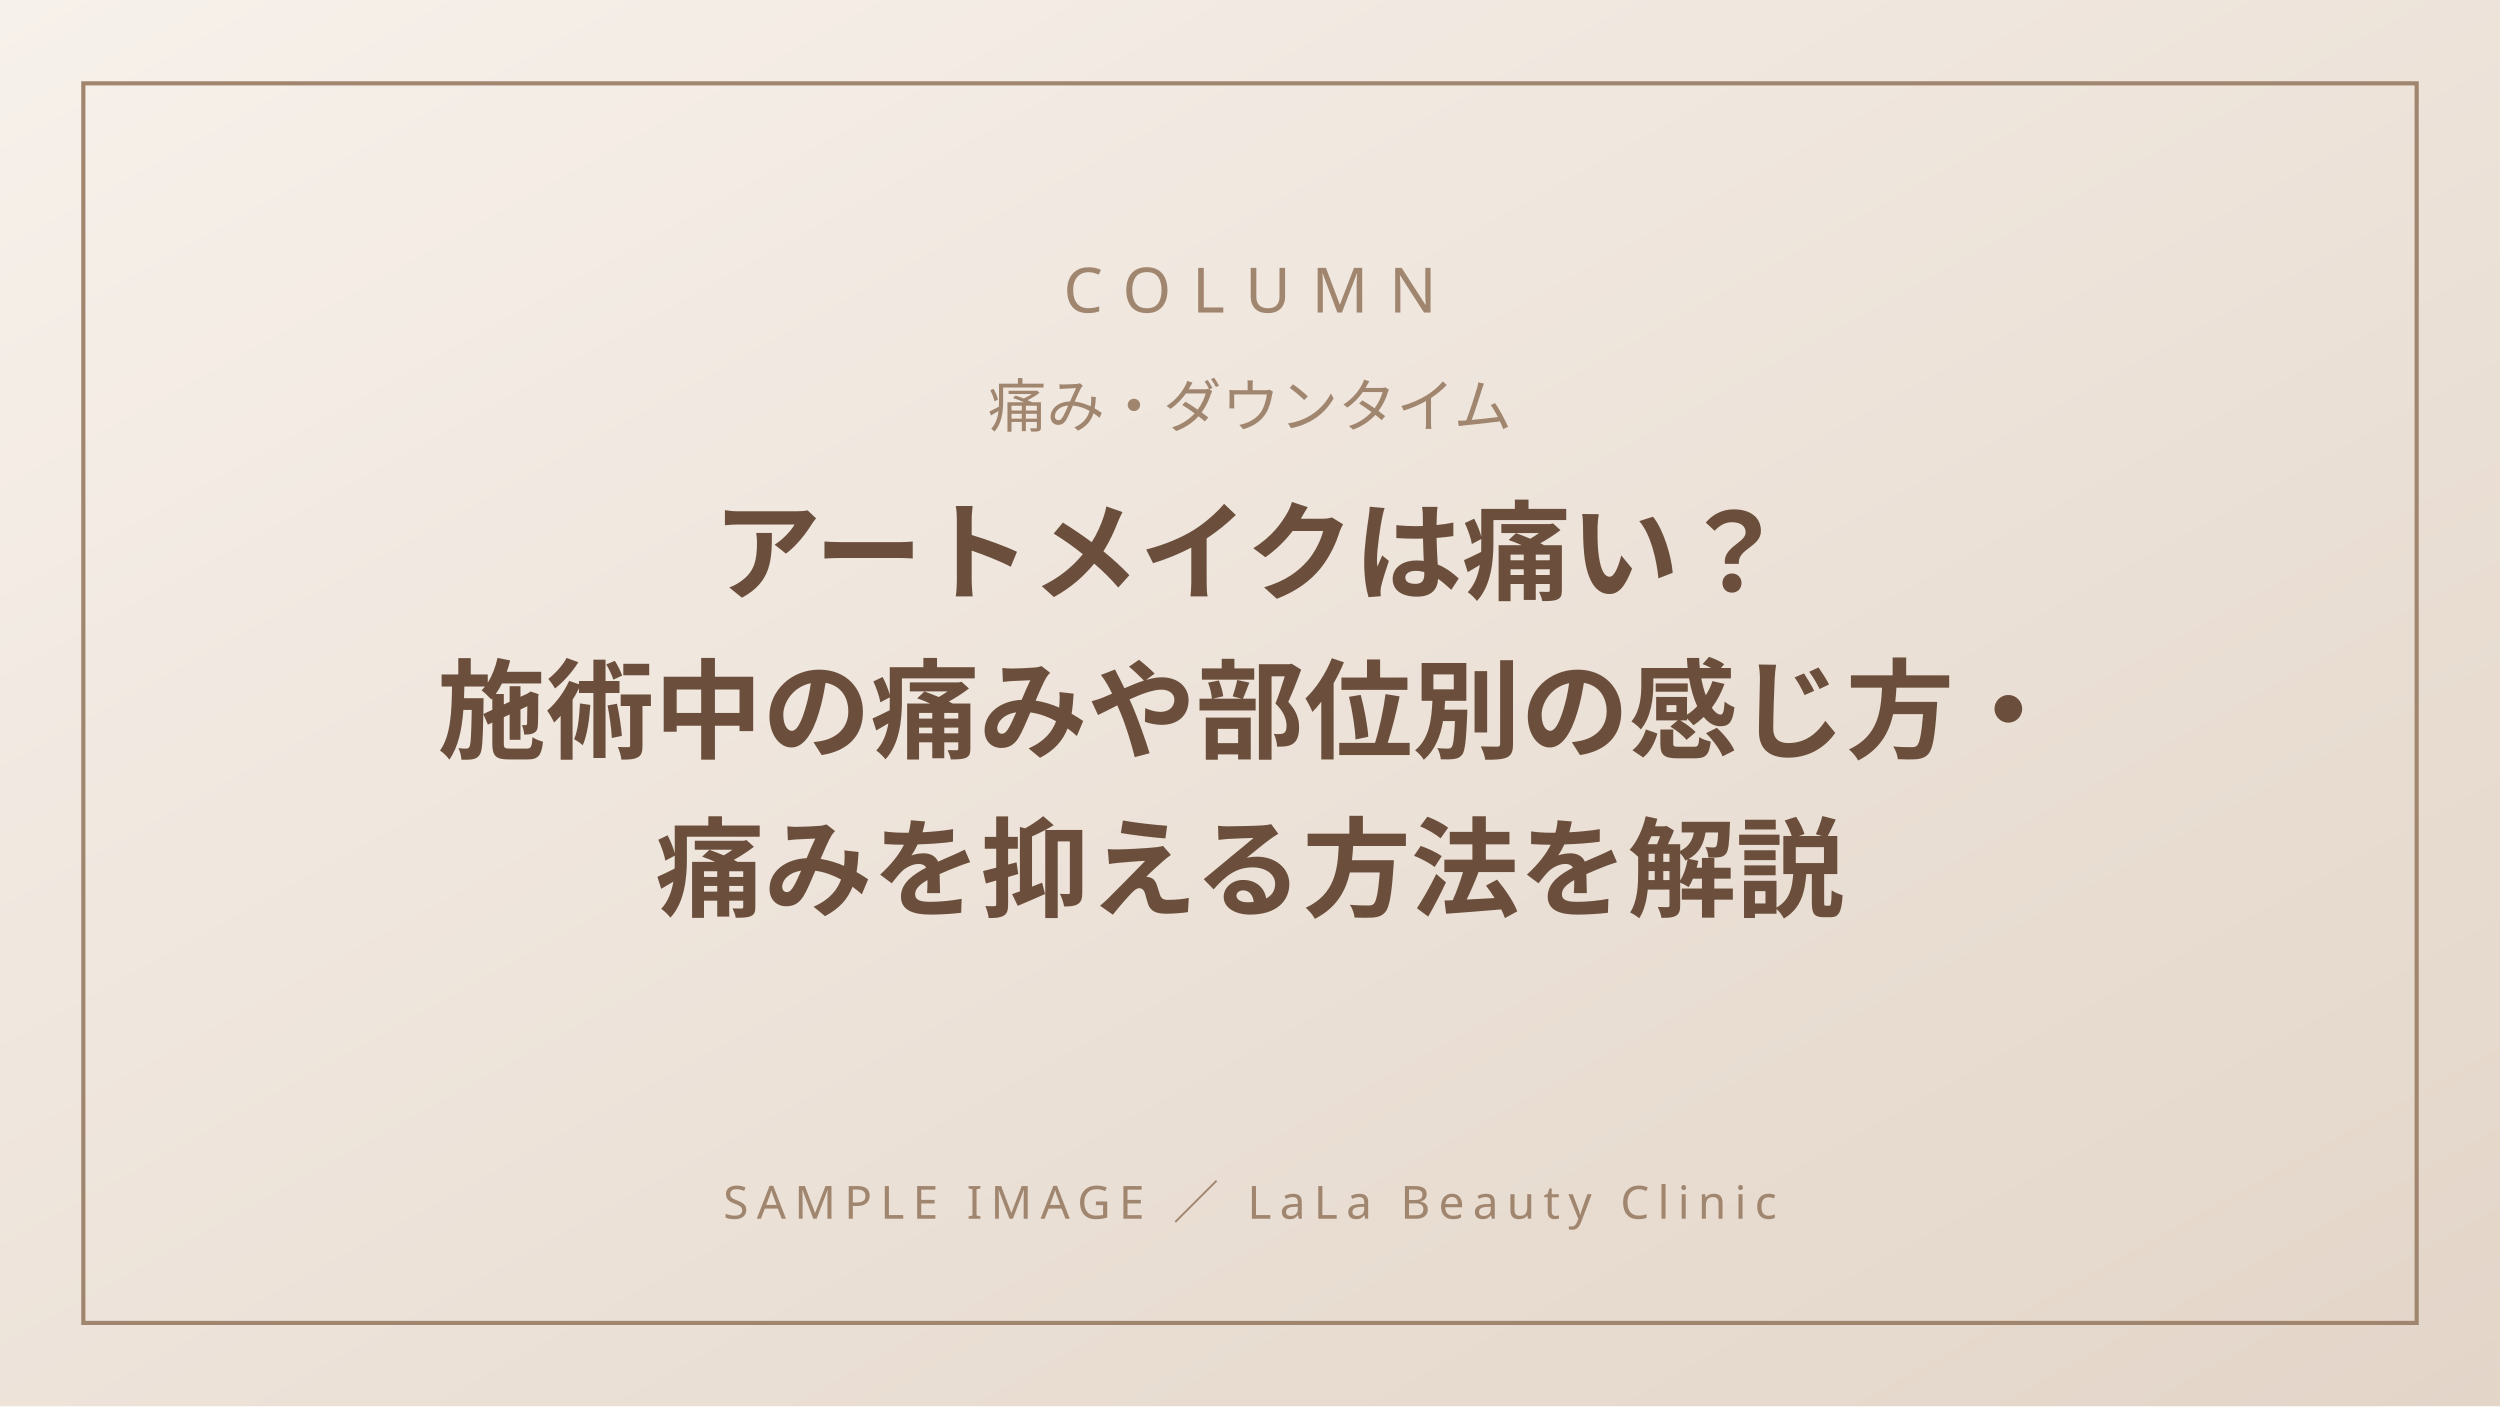
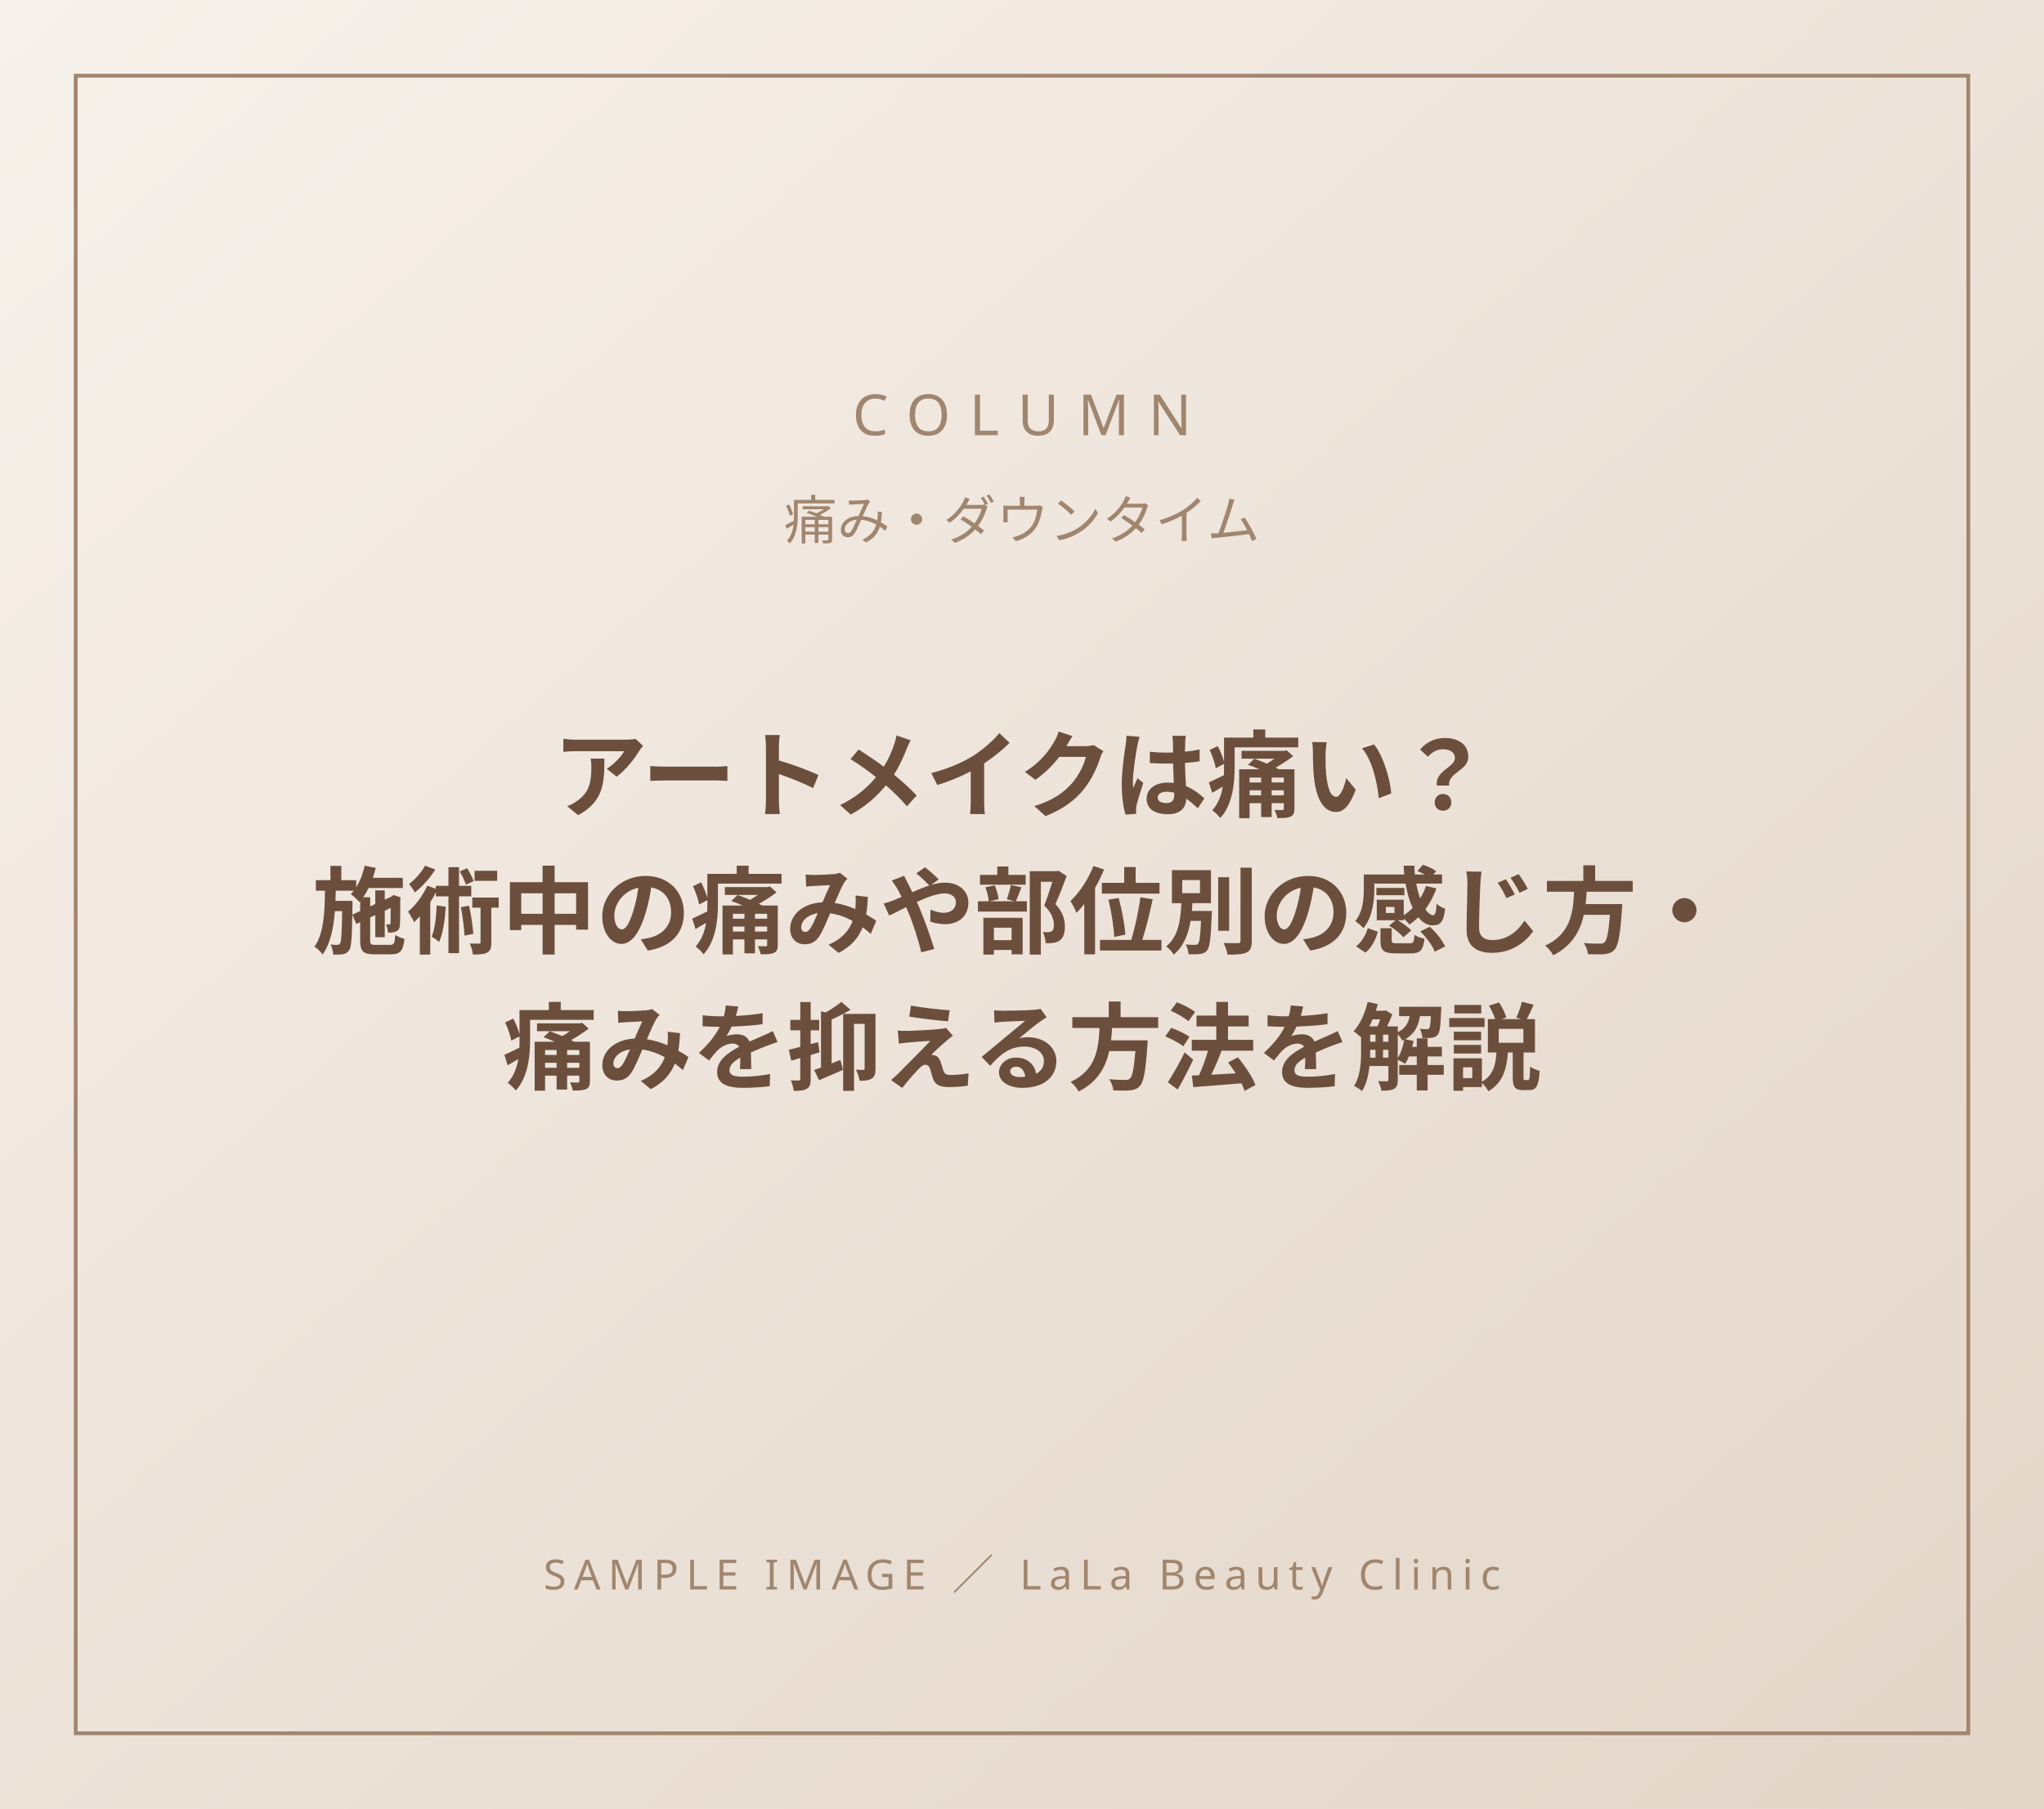
- <svg xmlns="http://www.w3.org/2000/svg" viewBox="0 0 1200 675" font-family="'Noto Sans JP','Yu Gothic',sans-serif">
+ <svg xmlns="http://www.w3.org/2000/svg" viewBox="0 0 1080 956" font-family="'Noto Sans JP','Yu Gothic',sans-serif">
  <defs>
    <linearGradient id="g" x1="0" y1="0" x2="1" y2="1">
      <stop offset="0" stop-color="#F7F1EB" />
      <stop offset="1" stop-color="#E3D5C8" />
    </linearGradient>
  </defs>
-   <rect width="1200" height="675" fill="url(#g)" />
-   <rect x="40" y="40" width="1120" height="595" fill="none" stroke="#A1866F" stroke-width="2" />
-   <text x="600" y="150" text-anchor="middle" font-size="30" letter-spacing="10" fill="#A1866F">COLUMN</text>
-   <text x="600" y="205" text-anchor="middle" font-size="28" fill="#A1866F">痛み・ダウンタイム</text>
-   <text x="600" y="284" text-anchor="middle" font-size="52" font-weight="600" fill="#6B4F3C">アートメイクは痛い？</text>
-   <text x="600" y="360" text-anchor="middle" font-size="52" font-weight="600" fill="#6B4F3C">施術中の痛みや部位別の感じ方・</text>
-   <text x="600" y="436" text-anchor="middle" font-size="52" font-weight="600" fill="#6B4F3C">痛みを抑える方法を解説</text>
-   <text x="600" y="585" text-anchor="middle" font-size="22" letter-spacing="4" fill="#A1866F">SAMPLE IMAGE ／ LaLa Beauty Clinic</text>
+   <rect width="1080" height="956" fill="url(#g)" />
+   <rect x="40" y="40" width="1000" height="876" fill="none" stroke="#A1866F" stroke-width="2" />
+   <text x="540" y="230" text-anchor="middle" font-size="30" letter-spacing="10" fill="#A1866F">COLUMN</text>
+   <text x="540" y="285" text-anchor="middle" font-size="28" fill="#A1866F">痛み・ダウンタイム</text>
+   <text x="540" y="428" text-anchor="middle" font-size="50" font-weight="600" fill="#6B4F3C">アートメイクは痛い？</text>
+   <text x="540" y="500" text-anchor="middle" font-size="50" font-weight="600" fill="#6B4F3C">施術中の痛みや部位別の感じ方・</text>
+   <text x="540" y="572" text-anchor="middle" font-size="50" font-weight="600" fill="#6B4F3C">痛みを抑える方法を解説</text>
+   <text x="540" y="840" text-anchor="middle" font-size="22" letter-spacing="4" fill="#A1866F">SAMPLE IMAGE ／ LaLa Beauty Clinic</text>
</svg>
